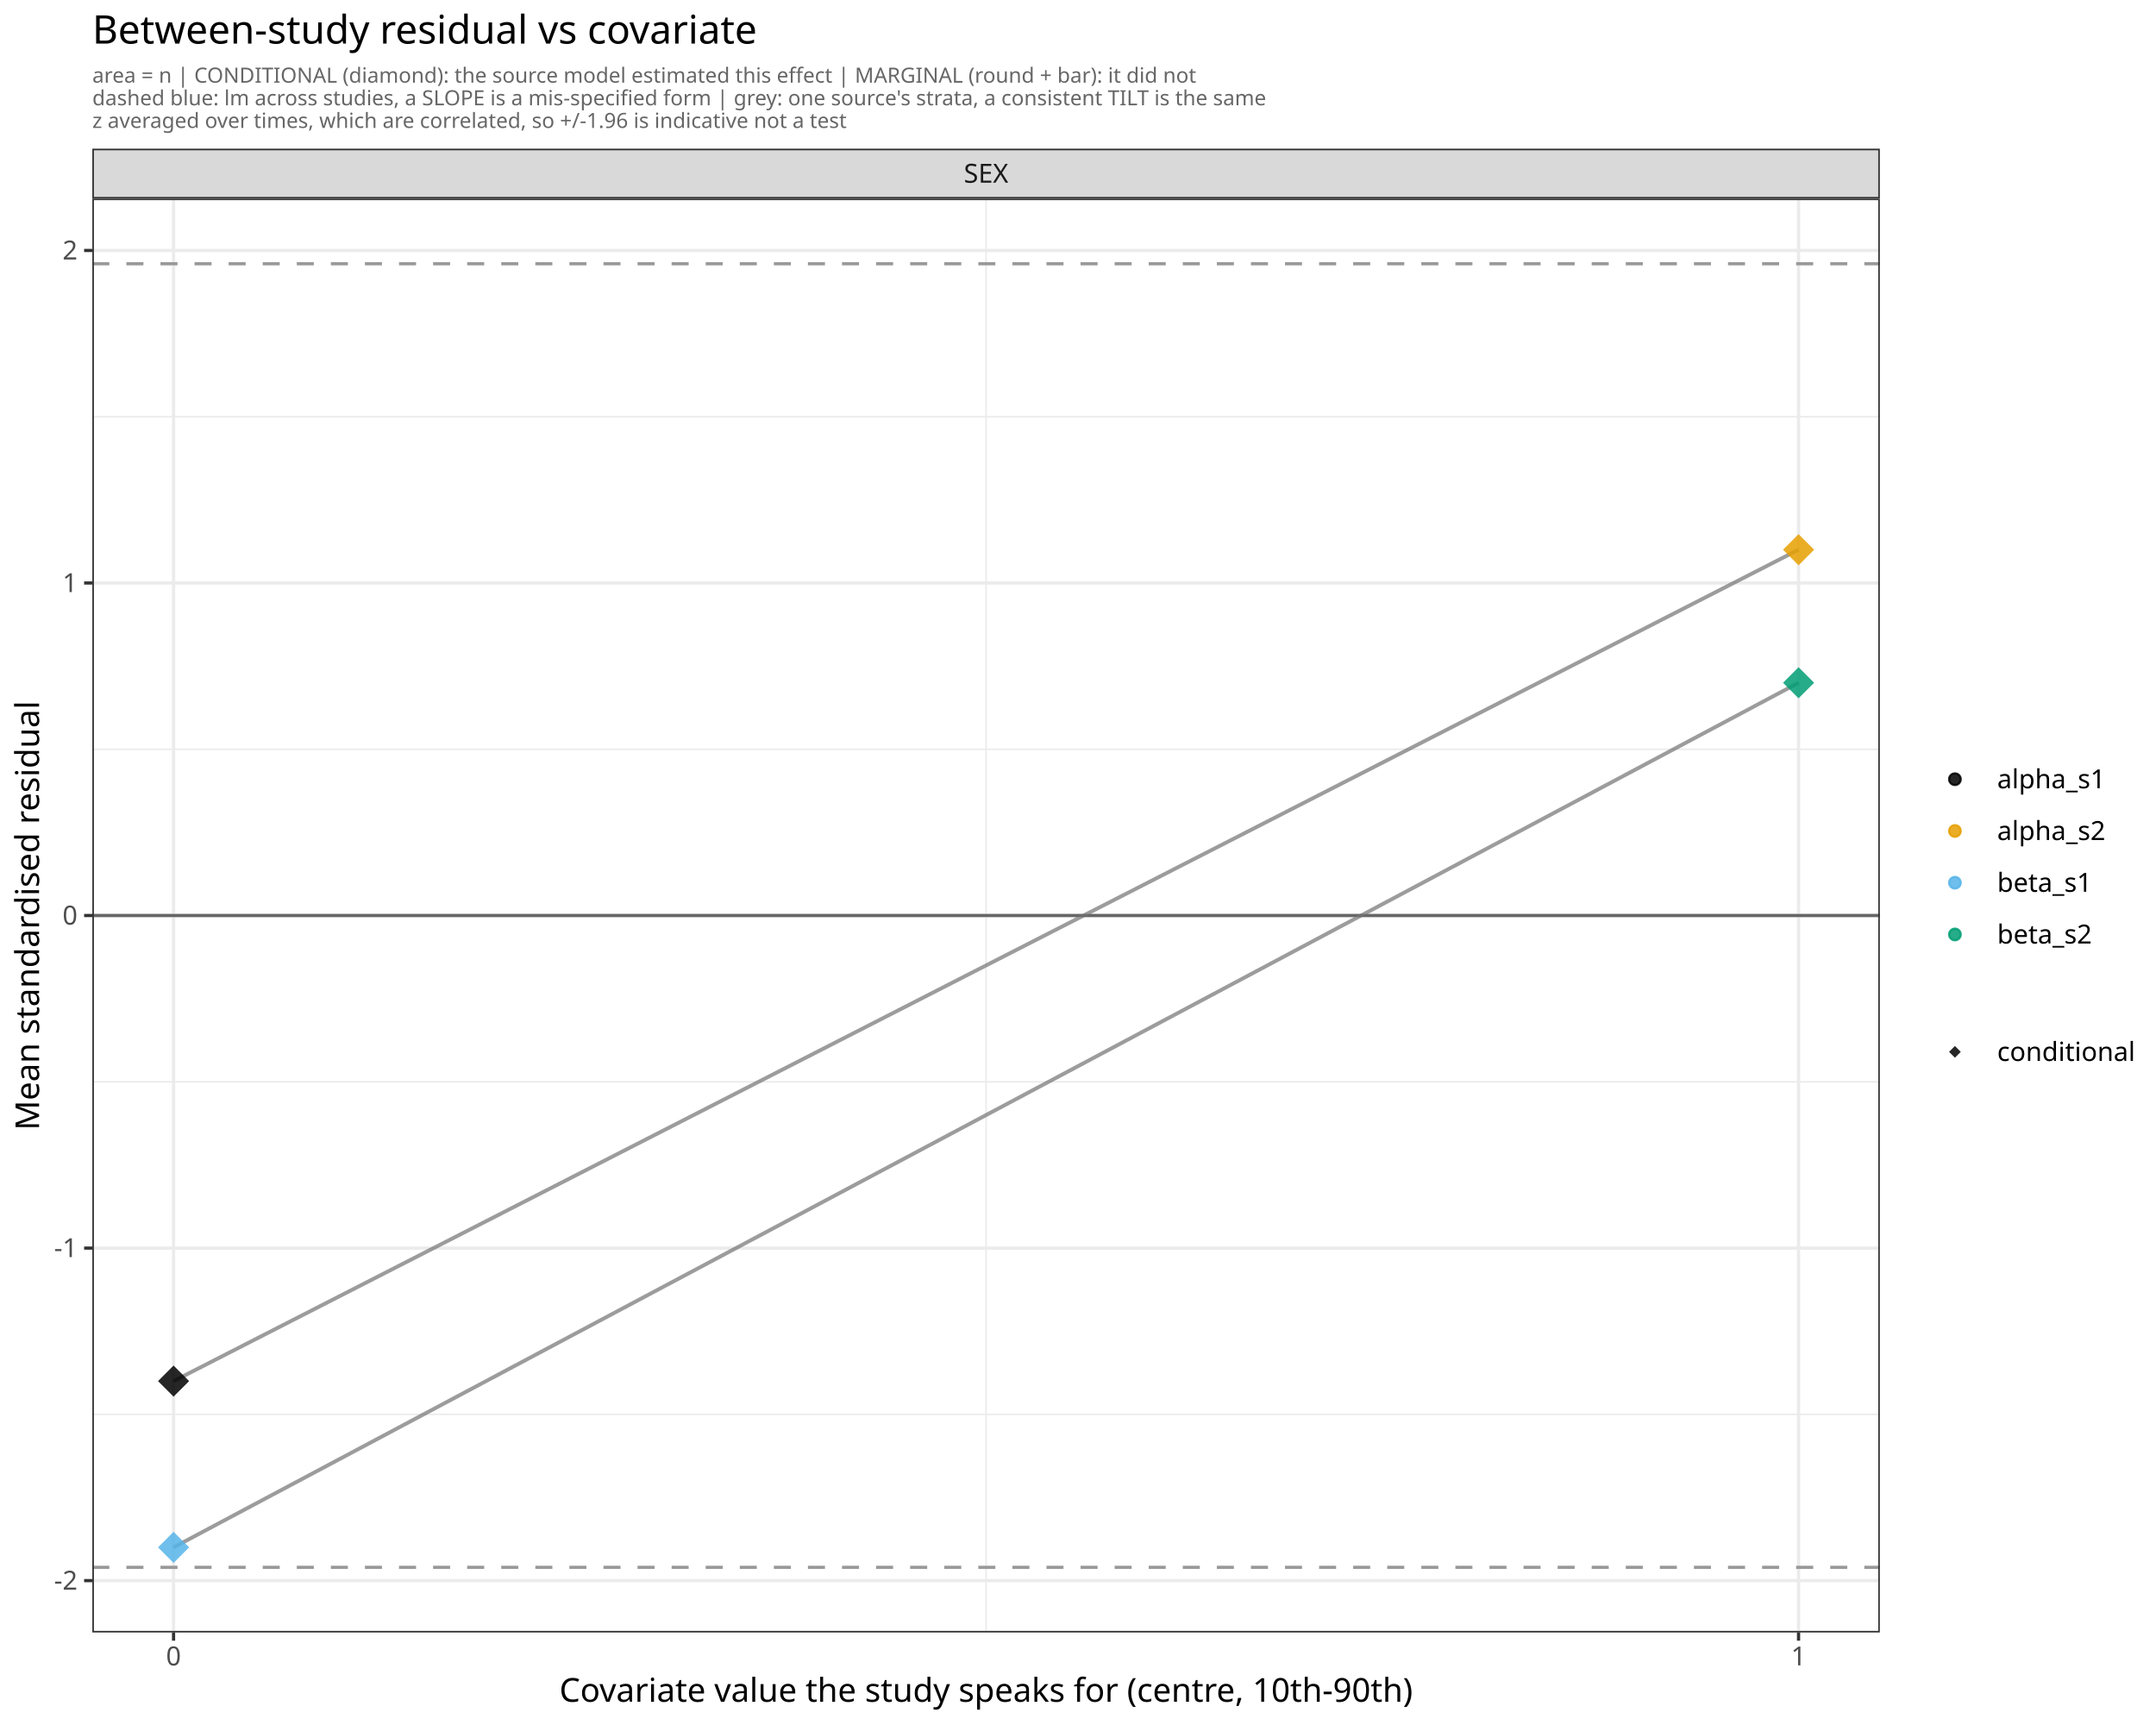
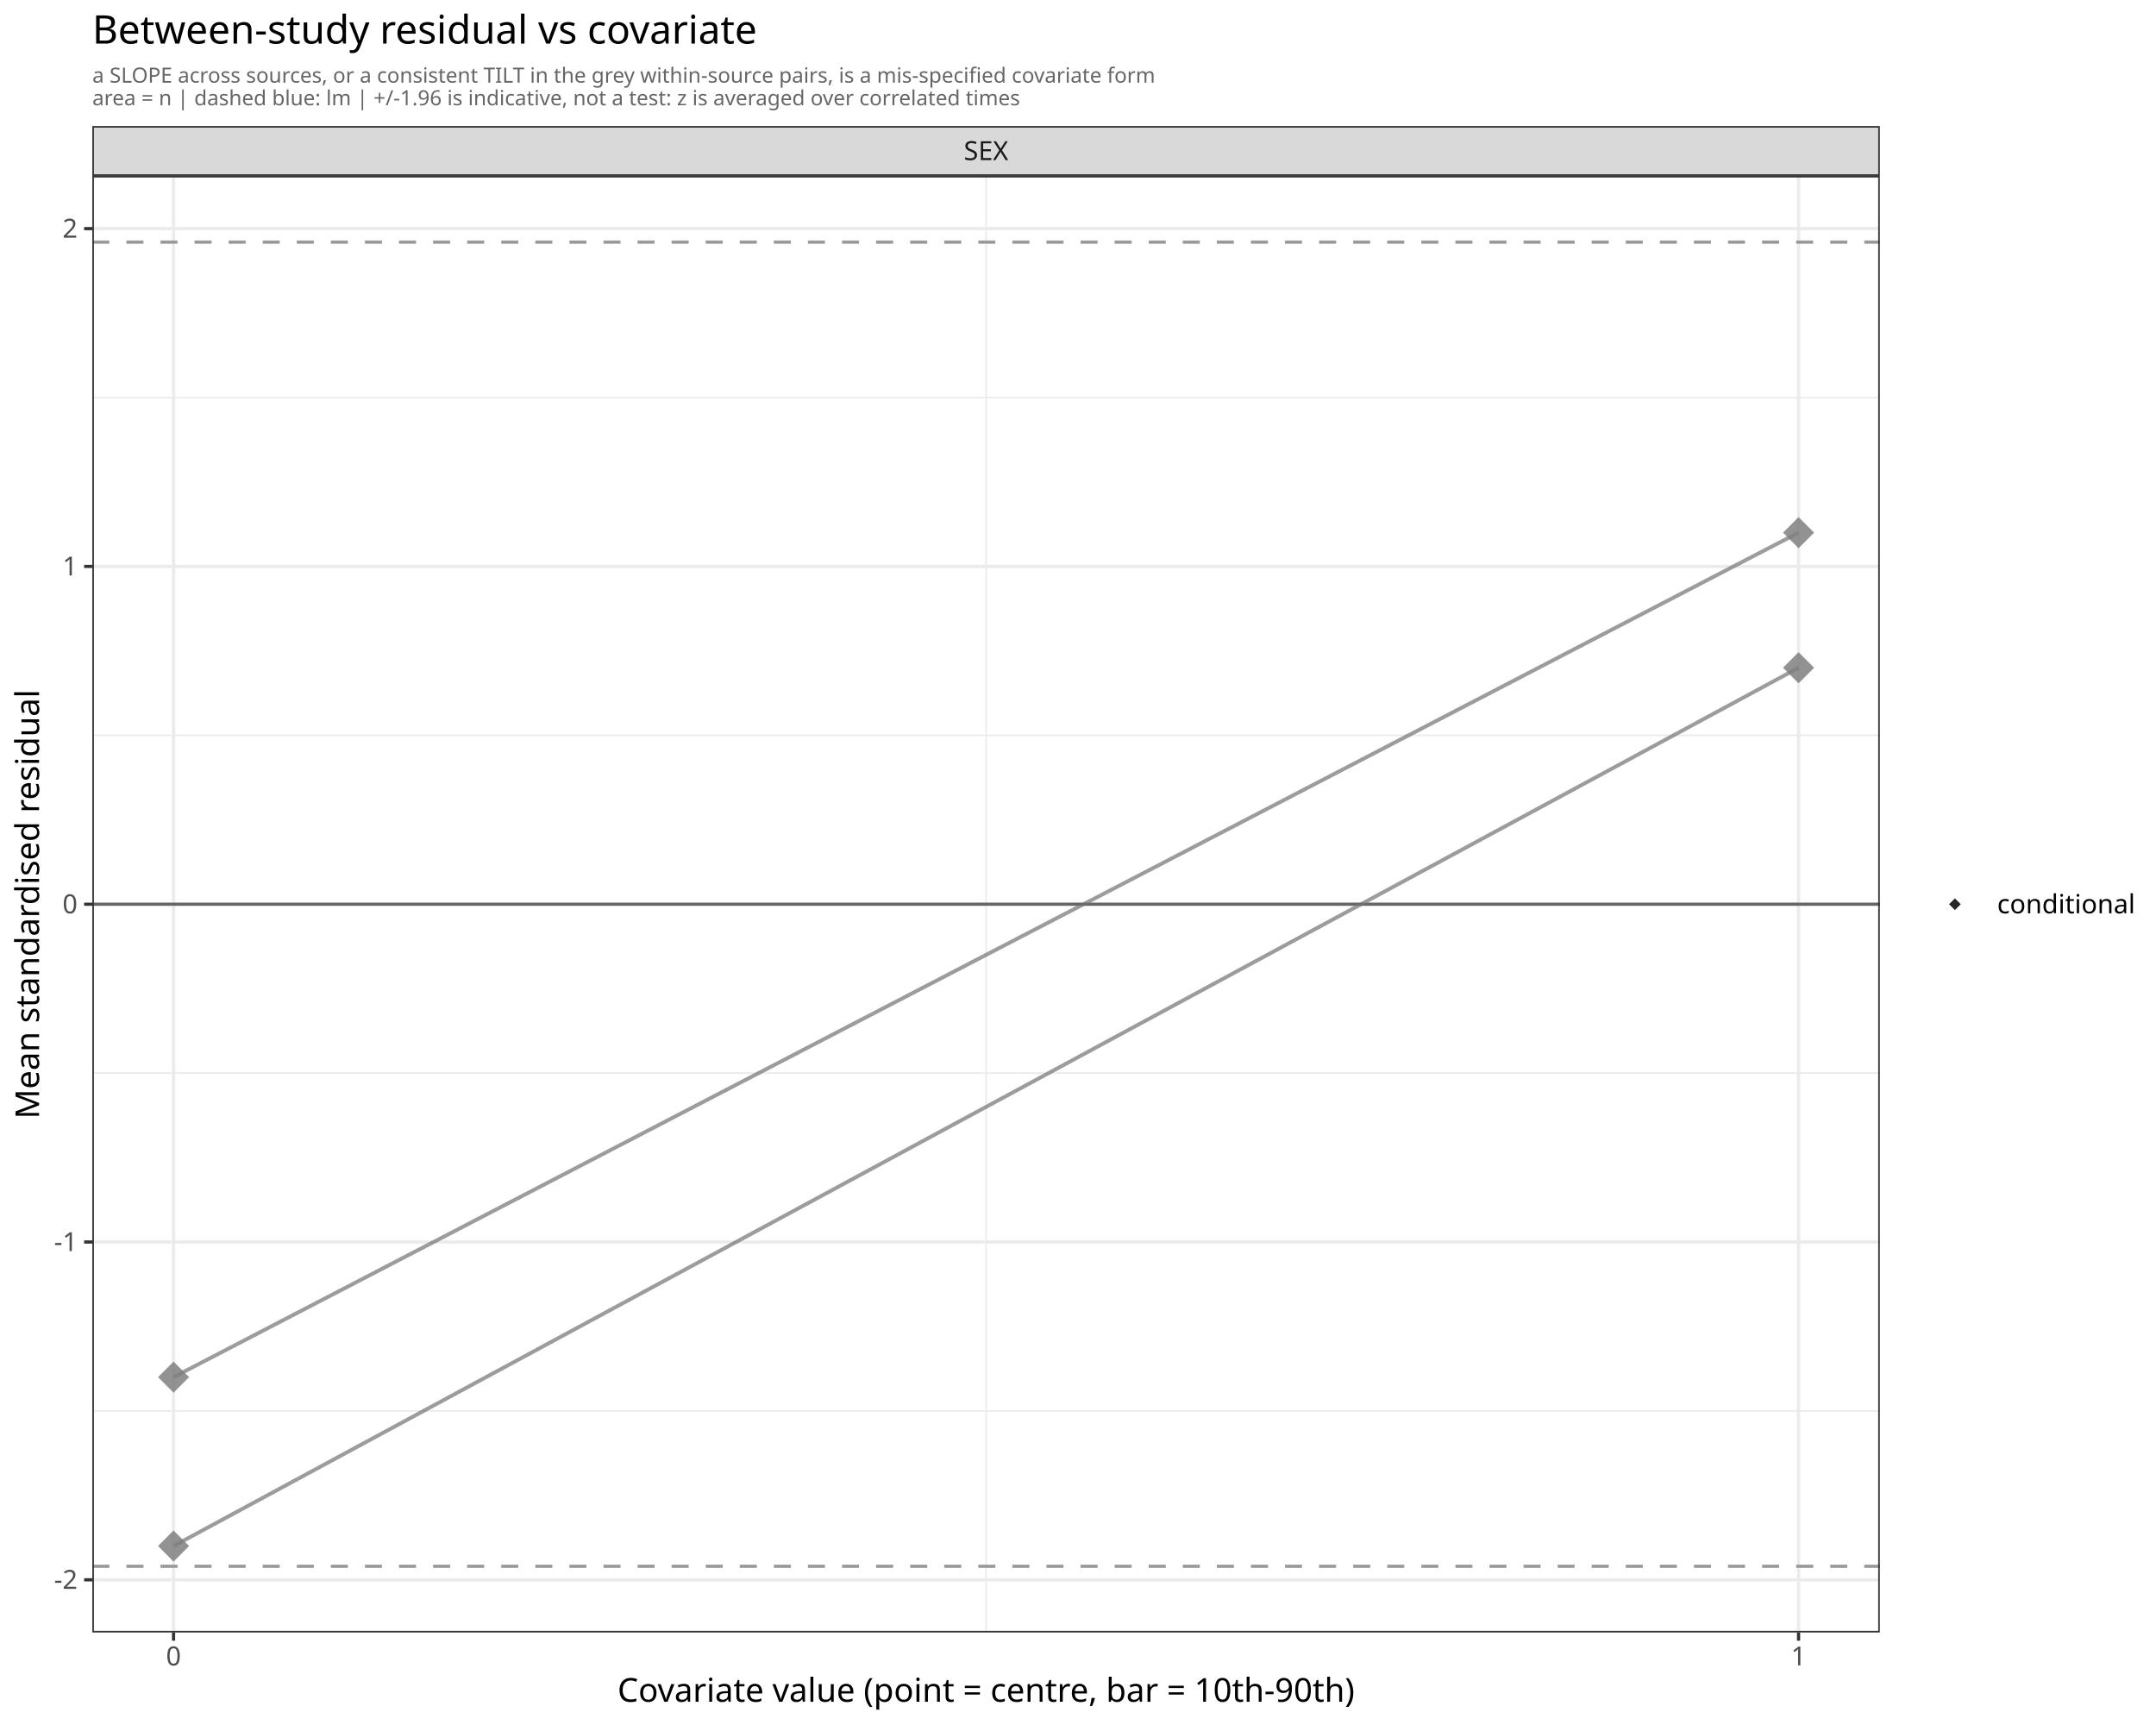
<svg xmlns="http://www.w3.org/2000/svg" class="svglite" data-engine-version="2.0" width="720.00pt" height="576.00pt" viewBox="0 0 720.00 576.00">
  <defs>
    <style type="text/css">
    .svglite line, .svglite polyline, .svglite polygon, .svglite path, .svglite rect, .svglite circle {
      fill: none;
      stroke: #000000;
      stroke-linecap: round;
      stroke-linejoin: round;
      stroke-miterlimit: 10.00;
    }
  </style>
  </defs>
  <rect width="100%" height="100%" style="stroke: none; fill: #FFFFFF;" />
  <defs>
    <clipPath id="cpMC4wMHw3MjAuMDB8MC4wMHw1NzYuMDA=">
      <rect x="0.00" y="0.00" width="720.00" height="576.00" />
    </clipPath>
  </defs>
  <g clip-path="url(#cpMC4wMHw3MjAuMDB8MC4wMHw1NzYuMDA=)">
    <rect x="0.00" y="0.00" width="720.00" height="576.00" style="stroke-width: 1.07; stroke: #FFFFFF; fill: #FFFFFF;" />
  </g>
  <defs>
-     <clipPath id="cpMzAuODN8NjI3Ljc3fDY2LjMwfDU0NS4xMQ==">
-       <rect x="30.83" y="66.30" width="596.94" height="478.81" />
+     <clipPath id="cpMzAuODN8NjI3Ljc3fDU4Ljc0fDU0NS4xMQ==">
+       <rect x="30.83" y="58.74" width="596.94" height="486.37" />
    </clipPath>
  </defs>
-   <g clip-path="url(#cpMzAuODN8NjI3Ljc3fDY2LjMwfDU0NS4xMQ==)">
-     <rect x="30.83" y="66.30" width="596.94" height="478.81" style="stroke-width: 1.07; stroke: none; fill: #FFFFFF;" />
-     <polyline points="30.83,472.27 627.77,472.27 " style="stroke-width: 0.53; stroke: #EBEBEB; stroke-linecap: butt;" />
-     <polyline points="30.83,361.23 627.77,361.23 " style="stroke-width: 0.53; stroke: #EBEBEB; stroke-linecap: butt;" />
-     <polyline points="30.83,250.19 627.77,250.19 " style="stroke-width: 0.53; stroke: #EBEBEB; stroke-linecap: butt;" />
-     <polyline points="30.83,139.15 627.77,139.15 " style="stroke-width: 0.53; stroke: #EBEBEB; stroke-linecap: butt;" />
-     <polyline points="329.30,545.11 329.30,66.30 " style="stroke-width: 0.53; stroke: #EBEBEB; stroke-linecap: butt;" />
-     <polyline points="30.83,527.79 627.77,527.79 " style="stroke-width: 1.07; stroke: #EBEBEB; stroke-linecap: butt;" />
-     <polyline points="30.83,416.75 627.77,416.75 " style="stroke-width: 1.07; stroke: #EBEBEB; stroke-linecap: butt;" />
-     <polyline points="30.83,305.71 627.77,305.71 " style="stroke-width: 1.07; stroke: #EBEBEB; stroke-linecap: butt;" />
-     <polyline points="30.83,194.67 627.77,194.67 " style="stroke-width: 1.07; stroke: #EBEBEB; stroke-linecap: butt;" />
-     <polyline points="30.83,83.63 627.77,83.63 " style="stroke-width: 1.07; stroke: #EBEBEB; stroke-linecap: butt;" />
-     <polyline points="57.96,545.11 57.96,66.30 " style="stroke-width: 1.07; stroke: #EBEBEB; stroke-linecap: butt;" />
-     <polyline points="600.63,545.11 600.63,66.30 " style="stroke-width: 1.07; stroke: #EBEBEB; stroke-linecap: butt;" />
-     <line x1="30.83" y1="305.71" x2="627.77" y2="305.71" style="stroke-width: 1.07; stroke: #666666; stroke-linecap: butt;" />
-     <line x1="30.83" y1="523.35" x2="627.77" y2="523.35" style="stroke-width: 1.07; stroke: #999999; stroke-dasharray: 5.69,5.69; stroke-linecap: butt;" />
-     <line x1="30.83" y1="88.07" x2="627.77" y2="88.07" style="stroke-width: 1.07; stroke: #999999; stroke-dasharray: 5.69,5.69; stroke-linecap: butt;" />
-     <polyline points="57.96,461.17 600.63,183.56 " style="stroke-width: 1.28; stroke: #737373; stroke-opacity: 0.70; stroke-linecap: butt;" />
-     <polyline points="57.96,516.69 600.63,227.98 " style="stroke-width: 1.28; stroke: #737373; stroke-opacity: 0.70; stroke-linecap: butt;" />
-     <polygon points="52.77,461.17 57.96,455.97 63.16,461.17 57.96,466.36 " style="stroke-width: 0.71; stroke: none; fill: #000000; fill-opacity: 0.85;" />
-     <polygon points="595.44,183.56 600.63,178.37 605.83,183.56 600.63,188.76 " style="stroke-width: 0.71; stroke: none; fill: #E69F00; fill-opacity: 0.85;" />
-     <polygon points="52.77,516.69 57.96,511.49 63.16,516.69 57.96,521.88 " style="stroke-width: 0.71; stroke: none; fill: #56B4E9; fill-opacity: 0.85;" />
-     <polygon points="595.44,227.98 600.63,222.79 605.83,227.98 600.63,233.17 " style="stroke-width: 0.71; stroke: none; fill: #009E73; fill-opacity: 0.85;" />
-     <rect x="30.83" y="66.30" width="596.94" height="478.81" style="stroke-width: 1.07; stroke: #333333;" />
+   <g clip-path="url(#cpMzAuODN8NjI3Ljc3fDU4Ljc0fDU0NS4xMQ==)">
+     <rect x="30.83" y="58.74" width="596.94" height="486.37" style="stroke-width: 1.07; stroke: none; fill: #FFFFFF;" />
+     <polyline points="30.83,471.12 627.77,471.12 " style="stroke-width: 0.53; stroke: #EBEBEB; stroke-linecap: butt;" />
+     <polyline points="30.83,358.33 627.77,358.33 " style="stroke-width: 0.53; stroke: #EBEBEB; stroke-linecap: butt;" />
+     <polyline points="30.83,245.53 627.77,245.53 " style="stroke-width: 0.53; stroke: #EBEBEB; stroke-linecap: butt;" />
+     <polyline points="30.83,132.74 627.77,132.74 " style="stroke-width: 0.53; stroke: #EBEBEB; stroke-linecap: butt;" />
+     <polyline points="329.30,545.11 329.30,58.74 " style="stroke-width: 0.53; stroke: #EBEBEB; stroke-linecap: butt;" />
+     <polyline points="30.83,527.52 627.77,527.52 " style="stroke-width: 1.07; stroke: #EBEBEB; stroke-linecap: butt;" />
+     <polyline points="30.83,414.72 627.77,414.72 " style="stroke-width: 1.07; stroke: #EBEBEB; stroke-linecap: butt;" />
+     <polyline points="30.83,301.93 627.77,301.93 " style="stroke-width: 1.07; stroke: #EBEBEB; stroke-linecap: butt;" />
+     <polyline points="30.83,189.13 627.77,189.13 " style="stroke-width: 1.07; stroke: #EBEBEB; stroke-linecap: butt;" />
+     <polyline points="30.83,76.34 627.77,76.34 " style="stroke-width: 1.07; stroke: #EBEBEB; stroke-linecap: butt;" />
+     <polyline points="57.96,545.11 57.96,58.74 " style="stroke-width: 1.07; stroke: #EBEBEB; stroke-linecap: butt;" />
+     <polyline points="600.63,545.11 600.63,58.74 " style="stroke-width: 1.07; stroke: #EBEBEB; stroke-linecap: butt;" />
+     <line x1="30.83" y1="301.93" x2="627.77" y2="301.93" style="stroke-width: 1.07; stroke: #666666; stroke-linecap: butt;" />
+     <line x1="30.83" y1="523.00" x2="627.77" y2="523.00" style="stroke-width: 1.07; stroke: #999999; stroke-dasharray: 5.69,5.69; stroke-linecap: butt;" />
+     <line x1="30.83" y1="80.85" x2="627.77" y2="80.85" style="stroke-width: 1.07; stroke: #999999; stroke-dasharray: 5.69,5.69; stroke-linecap: butt;" />
+     <polyline points="57.96,459.84 600.63,177.85 " style="stroke-width: 1.28; stroke: #737373; stroke-opacity: 0.70; stroke-linecap: butt;" />
+     <polyline points="57.96,516.24 600.63,222.97 " style="stroke-width: 1.28; stroke: #737373; stroke-opacity: 0.70; stroke-linecap: butt;" />
+     <polygon points="52.77,459.84 57.96,454.65 63.16,459.84 57.96,465.03 " style="stroke-width: 0.71; stroke: none; fill: #7F7F7F; fill-opacity: 0.85;" />
+     <polygon points="595.44,177.85 600.63,172.66 605.83,177.85 600.63,183.05 " style="stroke-width: 0.71; stroke: none; fill: #7F7F7F; fill-opacity: 0.85;" />
+     <polygon points="52.77,516.24 57.96,511.04 63.16,516.24 57.96,521.43 " style="stroke-width: 0.71; stroke: none; fill: #7F7F7F; fill-opacity: 0.85;" />
+     <polygon points="595.44,222.97 600.63,217.78 605.83,222.97 600.63,228.17 " style="stroke-width: 0.71; stroke: none; fill: #7F7F7F; fill-opacity: 0.85;" />
+     <rect x="30.83" y="58.74" width="596.94" height="486.37" style="stroke-width: 1.07; stroke: #333333;" />
  </g>
  <g clip-path="url(#cpMC4wMHw3MjAuMDB8MC4wMHw1NzYuMDA=)">
</g>
  <defs>
-     <clipPath id="cpMzAuODN8NjI3Ljc3fDQ5LjY1fDY2LjMw">
-       <rect x="30.83" y="49.65" width="596.94" height="16.65" />
+     <clipPath id="cpMzAuODN8NjI3Ljc3fDQyLjA5fDU4Ljc0">
+       <rect x="30.83" y="42.09" width="596.94" height="16.65" />
    </clipPath>
  </defs>
-   <g clip-path="url(#cpMzAuODN8NjI3Ljc3fDQ5LjY1fDY2LjMw)">
-     <rect x="30.83" y="49.65" width="596.94" height="16.65" style="stroke-width: 1.07; stroke: #333333; fill: #D9D9D9;" />
-     <text x="329.30" y="61.01" text-anchor="middle" style="font-size: 8.80px; fill: #1A1A1A; font-family: sans;" textLength="17.61px" lengthAdjust="spacingAndGlyphs">SEX</text>
+   <g clip-path="url(#cpMzAuODN8NjI3Ljc3fDQyLjA5fDU4Ljc0)">
+     <rect x="30.83" y="42.09" width="596.94" height="16.65" style="stroke-width: 1.07; stroke: #333333; fill: #D9D9D9;" />
+     <text x="329.30" y="53.45" text-anchor="middle" style="font-size: 8.80px; fill: #1A1A1A; font-family: sans;" textLength="17.61px" lengthAdjust="spacingAndGlyphs">SEX</text>
  </g>
  <g clip-path="url(#cpMC4wMHw3MjAuMDB8MC4wMHw1NzYuMDA=)">
    <polyline points="57.96,547.85 57.96,545.11 " style="stroke-width: 1.07; stroke: #333333; stroke-linecap: butt;" />
    <polyline points="600.63,547.85 600.63,545.11 " style="stroke-width: 1.07; stroke: #333333; stroke-linecap: butt;" />
    <text x="57.96" y="556.10" text-anchor="middle" style="font-size: 8.80px; fill: #4D4D4D; font-family: sans;" textLength="4.89px" lengthAdjust="spacingAndGlyphs">0</text>
    <text x="600.63" y="556.10" text-anchor="middle" style="font-size: 8.80px; fill: #4D4D4D; font-family: sans;" textLength="4.89px" lengthAdjust="spacingAndGlyphs">1</text>
-     <text x="25.90" y="530.82" text-anchor="end" style="font-size: 8.80px; fill: #4D4D4D; font-family: sans;" textLength="7.82px" lengthAdjust="spacingAndGlyphs">-2</text>
-     <text x="25.90" y="419.78" text-anchor="end" style="font-size: 8.80px; fill: #4D4D4D; font-family: sans;" textLength="7.82px" lengthAdjust="spacingAndGlyphs">-1</text>
-     <text x="25.90" y="308.74" text-anchor="end" style="font-size: 8.80px; fill: #4D4D4D; font-family: sans;" textLength="4.89px" lengthAdjust="spacingAndGlyphs">0</text>
-     <text x="25.90" y="197.70" text-anchor="end" style="font-size: 8.80px; fill: #4D4D4D; font-family: sans;" textLength="4.89px" lengthAdjust="spacingAndGlyphs">1</text>
-     <text x="25.90" y="86.65" text-anchor="end" style="font-size: 8.80px; fill: #4D4D4D; font-family: sans;" textLength="4.89px" lengthAdjust="spacingAndGlyphs">2</text>
-     <polyline points="28.09,527.79 30.83,527.79 " style="stroke-width: 1.07; stroke: #333333; stroke-linecap: butt;" />
-     <polyline points="28.09,416.75 30.83,416.75 " style="stroke-width: 1.07; stroke: #333333; stroke-linecap: butt;" />
-     <polyline points="28.09,305.71 30.83,305.71 " style="stroke-width: 1.07; stroke: #333333; stroke-linecap: butt;" />
-     <polyline points="28.09,194.67 30.83,194.67 " style="stroke-width: 1.07; stroke: #333333; stroke-linecap: butt;" />
-     <polyline points="28.09,83.63 30.83,83.63 " style="stroke-width: 1.07; stroke: #333333; stroke-linecap: butt;" />
-     <text x="329.30" y="568.24" text-anchor="middle" style="font-size: 11.00px; font-family: sans;" textLength="271.52px" lengthAdjust="spacingAndGlyphs">Covariate value the study speaks for (centre, 10th-90th)</text>
-     <text transform="translate(13.05,305.71) rotate(-90)" text-anchor="middle" style="font-size: 11.00px; font-family: sans;" textLength="135.15px" lengthAdjust="spacingAndGlyphs">Mean standardised residual</text>
-     <rect x="638.73" y="246.07" width="69.44" height="80.08" style="stroke-width: 1.07; stroke: none; fill: #FFFFFF;" />
-     <rect x="644.21" y="251.55" width="17.28" height="17.28" style="stroke-width: 1.07; stroke: none; fill: #FFFFFF;" />
-     <circle cx="652.85" cy="260.19" r="1.95" style="stroke-width: 0.71; stroke: #000000; stroke-opacity: 0.85; fill: #000000; fill-opacity: 0.85;" />
-     <rect x="644.21" y="268.83" width="17.28" height="17.28" style="stroke-width: 1.07; stroke: none; fill: #FFFFFF;" />
-     <circle cx="652.85" cy="277.47" r="1.95" style="stroke-width: 0.71; stroke: #E69F00; stroke-opacity: 0.85; fill: #E69F00; fill-opacity: 0.85;" />
-     <rect x="644.21" y="286.11" width="17.28" height="17.28" style="stroke-width: 1.07; stroke: none; fill: #FFFFFF;" />
-     <circle cx="652.85" cy="294.75" r="1.95" style="stroke-width: 0.71; stroke: #56B4E9; stroke-opacity: 0.85; fill: #56B4E9; fill-opacity: 0.85;" />
-     <rect x="644.21" y="303.39" width="17.28" height="17.28" style="stroke-width: 1.07; stroke: none; fill: #FFFFFF;" />
-     <circle cx="652.85" cy="312.03" r="1.95" style="stroke-width: 0.71; stroke: #009E73; stroke-opacity: 0.85; fill: #009E73; fill-opacity: 0.85;" />
-     <text x="666.96" y="263.22" style="font-size: 8.80px; font-family: sans;" textLength="35.72px" lengthAdjust="spacingAndGlyphs">alpha_s1</text>
-     <text x="666.96" y="280.50" style="font-size: 8.80px; font-family: sans;" textLength="35.72px" lengthAdjust="spacingAndGlyphs">alpha_s2</text>
-     <text x="666.96" y="297.78" style="font-size: 8.80px; font-family: sans;" textLength="31.32px" lengthAdjust="spacingAndGlyphs">beta_s1</text>
-     <text x="666.96" y="315.06" style="font-size: 8.80px; font-family: sans;" textLength="31.32px" lengthAdjust="spacingAndGlyphs">beta_s2</text>
-     <rect x="638.73" y="337.11" width="75.79" height="28.24" style="stroke-width: 1.07; stroke: none; fill: #FFFFFF;" />
-     <rect x="644.21" y="342.59" width="17.28" height="17.28" style="stroke-width: 1.07; stroke: none; fill: #FFFFFF;" />
-     <polygon points="650.89,351.23 652.85,349.27 654.80,351.23 652.85,353.18 " style="stroke-width: 0.71; stroke: none; fill: #000000; fill-opacity: 0.85;" />
-     <text x="666.96" y="354.26" style="font-size: 8.80px; font-family: sans;" textLength="42.08px" lengthAdjust="spacingAndGlyphs">conditional</text>
-     <text x="30.83" y="27.60" style="font-size: 7.00px; fill: #666666; font-family: sans;" textLength="357.72px" lengthAdjust="spacingAndGlyphs">area = n  |  CONDITIONAL (diamond): the source model estimated this effect  |  MARGINAL (round + bar): it did not</text>
-     <text x="30.83" y="35.16" style="font-size: 7.00px; fill: #666666; font-family: sans;" textLength="382.16px" lengthAdjust="spacingAndGlyphs">dashed blue: lm across studies, a SLOPE is a mis-specified form  |  grey: one source's strata, a consistent TILT is the same</text>
-     <text x="30.83" y="42.72" style="font-size: 7.00px; fill: #666666; font-family: sans;" textLength="239.90px" lengthAdjust="spacingAndGlyphs">z averaged over times, which are correlated, so +/-1.96 is indicative not a test</text>
+     <text x="25.90" y="530.54" text-anchor="end" style="font-size: 8.80px; fill: #4D4D4D; font-family: sans;" textLength="7.82px" lengthAdjust="spacingAndGlyphs">-2</text>
+     <text x="25.90" y="417.75" text-anchor="end" style="font-size: 8.80px; fill: #4D4D4D; font-family: sans;" textLength="7.82px" lengthAdjust="spacingAndGlyphs">-1</text>
+     <text x="25.90" y="304.96" text-anchor="end" style="font-size: 8.80px; fill: #4D4D4D; font-family: sans;" textLength="4.89px" lengthAdjust="spacingAndGlyphs">0</text>
+     <text x="25.90" y="192.16" text-anchor="end" style="font-size: 8.80px; fill: #4D4D4D; font-family: sans;" textLength="4.89px" lengthAdjust="spacingAndGlyphs">1</text>
+     <text x="25.90" y="79.37" text-anchor="end" style="font-size: 8.80px; fill: #4D4D4D; font-family: sans;" textLength="4.89px" lengthAdjust="spacingAndGlyphs">2</text>
+     <polyline points="28.09,527.52 30.83,527.52 " style="stroke-width: 1.07; stroke: #333333; stroke-linecap: butt;" />
+     <polyline points="28.09,414.72 30.83,414.72 " style="stroke-width: 1.07; stroke: #333333; stroke-linecap: butt;" />
+     <polyline points="28.09,301.93 30.83,301.93 " style="stroke-width: 1.07; stroke: #333333; stroke-linecap: butt;" />
+     <polyline points="28.09,189.13 30.83,189.13 " style="stroke-width: 1.07; stroke: #333333; stroke-linecap: butt;" />
+     <polyline points="28.09,76.34 30.83,76.34 " style="stroke-width: 1.07; stroke: #333333; stroke-linecap: butt;" />
+     <text x="329.30" y="568.24" text-anchor="middle" style="font-size: 11.00px; font-family: sans;" textLength="234.83px" lengthAdjust="spacingAndGlyphs">Covariate value (point = centre, bar = 10th-90th)</text>
+     <text transform="translate(13.05,301.93) rotate(-90)" text-anchor="middle" style="font-size: 11.00px; font-family: sans;" textLength="135.15px" lengthAdjust="spacingAndGlyphs">Mean standardised residual</text>
+     <rect x="638.73" y="287.81" width="75.79" height="28.24" style="stroke-width: 1.07; stroke: none; fill: #FFFFFF;" />
+     <rect x="644.21" y="293.29" width="17.28" height="17.28" style="stroke-width: 1.07; stroke: none; fill: #FFFFFF;" />
+     <polygon points="650.89,301.93 652.85,299.97 654.80,301.93 652.85,303.88 " style="stroke-width: 0.71; stroke: none; fill: #000000; fill-opacity: 0.85;" />
+     <text x="666.96" y="304.96" style="font-size: 8.80px; font-family: sans;" textLength="42.08px" lengthAdjust="spacingAndGlyphs">conditional</text>
+     <text x="30.83" y="27.60" style="font-size: 7.00px; fill: #666666; font-family: sans;" textLength="344.75px" lengthAdjust="spacingAndGlyphs">a SLOPE across sources, or a consistent TILT in the grey within-source pairs, is a mis-specified covariate form </text>
+     <text x="30.83" y="35.16" style="font-size: 7.00px; fill: #666666; font-family: sans;" textLength="300.16px" lengthAdjust="spacingAndGlyphs">area = n  |  dashed blue: lm  |  +/-1.96 is indicative, not a test: z is averaged over correlated times</text>
    <text x="30.83" y="14.56" style="font-size: 13.20px; font-family: sans;" textLength="211.35px" lengthAdjust="spacingAndGlyphs">Between-study residual vs covariate</text>
  </g>
</svg>
